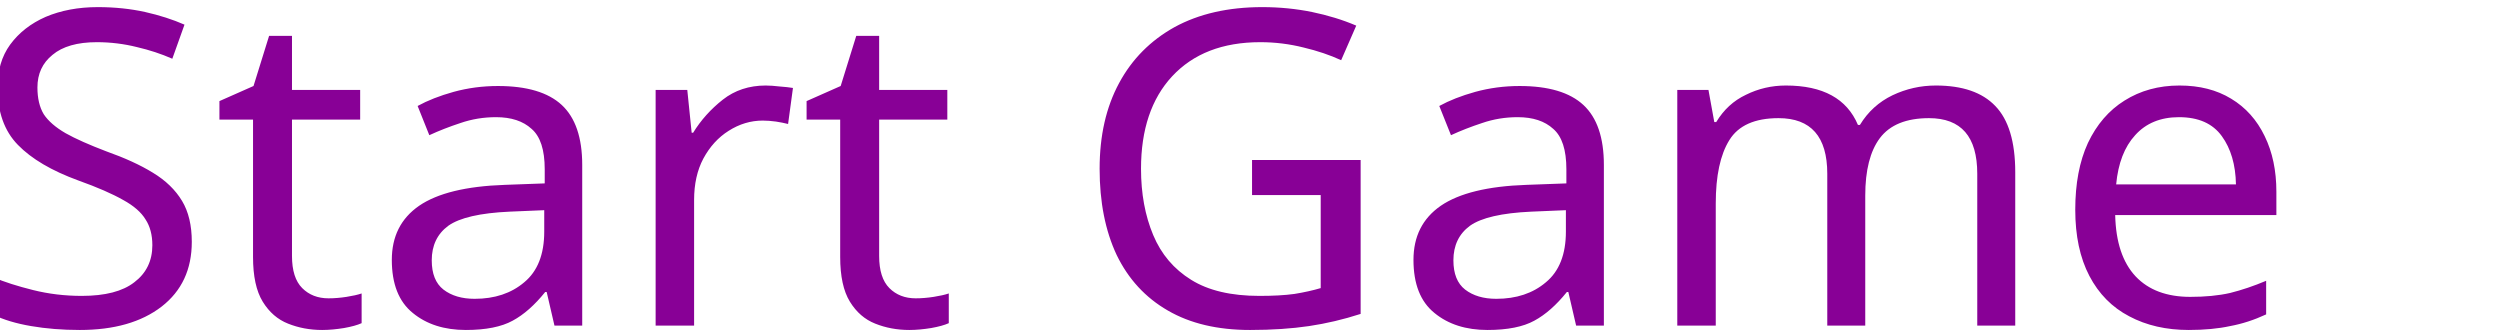
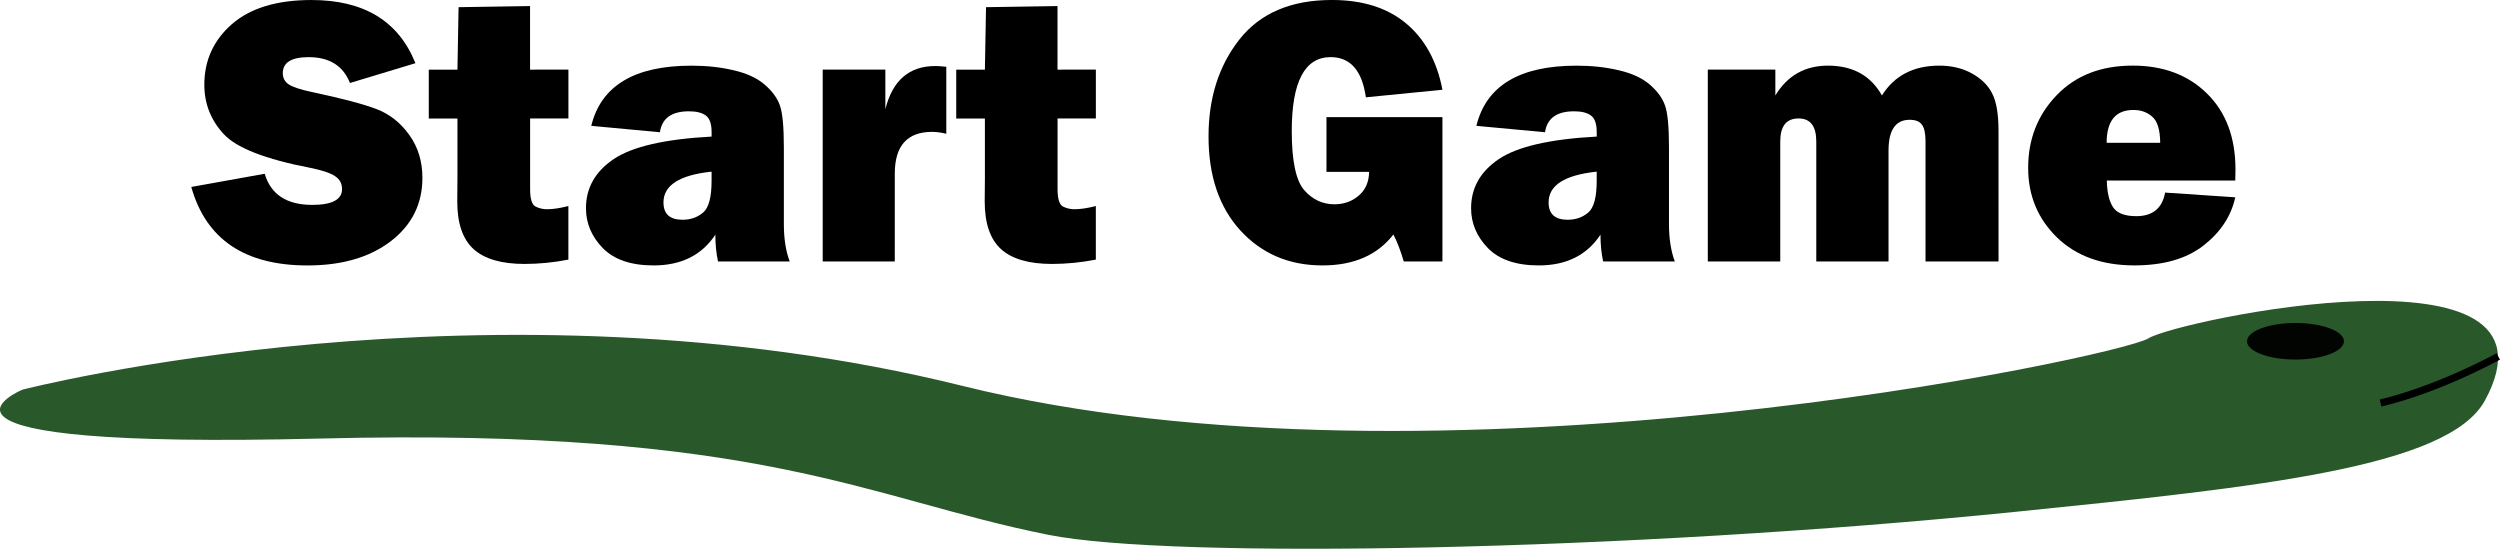
- <svg xmlns="http://www.w3.org/2000/svg" width="80.216mm" height="10.659mm" viewBox="0 0 80.216 10.659" version="1.1" id="svg822">
+ <svg xmlns="http://www.w3.org/2000/svg" width="91.312mm" height="20.044mm" viewBox="0 0 91.312 20.044" version="1.1" id="svg822">
  <defs id="defs816" />
-   <g id="layer1" transform="translate(-95.4163,-227.3927)">
-     <text xml:space="preserve" style="font-style:normal;font-weight:normal;font-size:3.881px;line-height:125%;font-family:sans-serif;letter-spacing:0px;word-spacing:0px;fill:#880096;fill-opacity:1;stroke:none;stroke-width:0.265px;stroke-linecap:butt;stroke-linejoin:miter;stroke-opacity:1;" x="94.493" y="237.838" id="text819">
-       <tspan id="tspan817" x="94.493" y="237.838" style="font-size:14.111px;stroke-width:0.265px;stroke:none;stroke-opacity:1;fill:#880096;fill-opacity:1;">Start Game</tspan>
-     </text>
+   <g id="layer1" transform="translate(-90.25223,-227.7256)">
+     <g transform="translate(0.09247526,-0.1619601)" aria-label="Start Game" style="font-style:normal;font-weight:normal;font-size:3.881px;line-height:125%;font-family:sans-serif;letter-spacing:0px;word-spacing:0px;fill:#000000;fill-opacity:1;stroke:none;stroke-width:0.265px;stroke-linecap:butt;stroke-linejoin:miter;stroke-opacity:1" id="text819">
+       <path d="m 97.148,234.716 2.68,-0.482 q 0.338,1.137 1.736,1.137 1.089,0 1.089,-0.579 0,-0.303 -0.255,-0.469 -0.248,-0.172 -0.896,-0.303 -2.474,-0.475 -3.176,-1.24 -0.703,-0.765 -0.703,-1.798 0,-1.33 1.006,-2.212 1.013,-0.882 2.908,-0.882 2.873,0 3.796,2.308 l -2.391,0.723 q -0.372,-0.944 -1.509,-0.944 -0.944,0 -0.944,0.586 0,0.262 0.214,0.407 0.214,0.145 0.827,0.276 1.688,0.358 2.398,0.634 0.71,0.276 1.185,0.944 0.475,0.661 0.475,1.564 0,1.426 -1.158,2.315 -1.158,0.882 -3.039,0.882 -3.438,0 -4.244,-2.866 z" style="font-style:normal;font-variant:normal;font-weight:normal;font-stretch:normal;font-size:14.111px;font-family:'Franklin Gothic Heavy';-inkscape-font-specification:'Franklin Gothic Heavy, ';stroke-width:0.265px" id="path814" />
+       <path d="m 110.921,230.43 v 1.785 h -1.399 v 2.584 q 0,0.531 0.2,0.634 0.2,0.097 0.413,0.097 0.331,0 0.785,-0.117 v 1.957 q -0.813,0.158 -1.599,0.158 -1.268,0 -1.867,-0.544 -0.593,-0.544 -0.593,-1.736 l 0.007,-0.82 v -2.212 h -1.047 v -1.785 h 1.047 l 0.041,-2.281 2.611,-0.041 v 2.322 z" style="font-style:normal;font-variant:normal;font-weight:normal;font-stretch:normal;font-size:14.111px;font-family:'Franklin Gothic Heavy';-inkscape-font-specification:'Franklin Gothic Heavy, ';stroke-width:0.265px" id="path816" />
+       <path d="m 119.003,237.437 h -2.618 q -0.097,-0.448 -0.097,-0.978 -0.744,1.123 -2.253,1.123 -1.24,0 -1.86,-0.634 -0.613,-0.634 -0.613,-1.454 0,-1.109 1.006,-1.791 1.013,-0.689 3.583,-0.827 v -0.158 q 0,-0.462 -0.214,-0.613 -0.207,-0.152 -0.613,-0.152 -0.951,0 -1.061,0.765 l -2.508,-0.234 q 0.537,-2.198 3.659,-2.198 0.847,0 1.557,0.172 0.71,0.165 1.123,0.524 0.413,0.358 0.551,0.758 0.145,0.4 0.145,1.537 v 2.797 q 0,0.799 0.214,1.364 z m -2.853,-3.28 q -1.757,0.186 -1.757,1.123 0,0.634 0.696,0.634 0.441,0 0.751,-0.262 0.31,-0.262 0.31,-1.158 z" style="font-style:normal;font-variant:normal;font-weight:normal;font-stretch:normal;font-size:14.111px;font-family:'Franklin Gothic Heavy';-inkscape-font-specification:'Franklin Gothic Heavy, ';stroke-width:0.265px" id="path818" />
+       <path d="m 122.841,237.437 h -2.632 v -7.007 h 2.288 v 1.447 q 0.393,-1.578 1.826,-1.578 0.145,0 0.4,0.028 v 2.446 q -0.289,-0.069 -0.517,-0.069 -1.364,0 -1.364,1.523 z" style="font-style:normal;font-variant:normal;font-weight:normal;font-stretch:normal;font-size:14.111px;font-family:'Franklin Gothic Heavy';-inkscape-font-specification:'Franklin Gothic Heavy, ';stroke-width:0.265px" id="path820" />
+       <path d="m 130.186,230.43 v 1.785 h -1.399 v 2.584 q 0,0.531 0.2,0.634 0.2,0.097 0.413,0.097 0.331,0 0.785,-0.117 v 1.957 q -0.813,0.158 -1.599,0.158 -1.268,0 -1.867,-0.544 -0.593,-0.544 -0.593,-1.736 l 0.007,-0.82 v -2.212 h -1.047 v -1.785 h 1.047 l 0.041,-2.281 2.611,-0.041 v 2.322 z" style="font-style:normal;font-variant:normal;font-weight:normal;font-stretch:normal;font-size:14.111px;font-family:'Franklin Gothic Heavy';-inkscape-font-specification:'Franklin Gothic Heavy, ';stroke-width:0.265px" id="path822" />
+       <path d="m 142.844,232.166 v 5.271 h -1.412 q -0.172,-0.586 -0.379,-0.985 -0.875,1.13 -2.591,1.13 -1.819,0 -2.99,-1.268 -1.171,-1.275 -1.171,-3.445 0,-2.108 1.13,-3.542 1.137,-1.44 3.376,-1.44 1.681,0 2.708,0.854 1.027,0.854 1.33,2.425 l -2.797,0.276 q -0.207,-1.468 -1.288,-1.468 -1.419,0 -1.419,2.701 0,1.633 0.455,2.157 0.455,0.517 1.102,0.517 0.524,0 0.889,-0.317 0.372,-0.317 0.379,-0.868 h -1.557 v -1.998 z" style="font-style:normal;font-variant:normal;font-weight:normal;font-stretch:normal;font-size:14.111px;font-family:'Franklin Gothic Heavy';-inkscape-font-specification:'Franklin Gothic Heavy, ';stroke-width:0.265px" id="path824" />
+       <path d="m 151.332,237.437 h -2.618 q -0.097,-0.448 -0.097,-0.978 -0.744,1.123 -2.253,1.123 -1.24,0 -1.86,-0.634 -0.613,-0.634 -0.613,-1.454 0,-1.109 1.006,-1.791 1.013,-0.689 3.583,-0.827 v -0.158 q 0,-0.462 -0.214,-0.613 -0.207,-0.152 -0.613,-0.152 -0.951,0 -1.061,0.765 l -2.508,-0.234 q 0.537,-2.198 3.659,-2.198 0.848,0 1.557,0.172 0.71,0.165 1.123,0.524 0.413,0.358 0.551,0.758 0.145,0.4 0.145,1.537 v 2.797 q 0,0.799 0.214,1.364 z m -2.853,-3.28 q -1.757,0.186 -1.757,1.123 0,0.634 0.696,0.634 0.441,0 0.751,-0.262 0.31,-0.262 0.31,-1.158 z" style="font-style:normal;font-variant:normal;font-weight:normal;font-stretch:normal;font-size:14.111px;font-family:'Franklin Gothic Heavy';-inkscape-font-specification:'Franklin Gothic Heavy, ';stroke-width:0.265px" id="path826" />
+       <path d="m 163.156,237.437 h -2.667 v -4.382 q 0,-0.441 -0.131,-0.613 -0.124,-0.179 -0.448,-0.179 -0.772,0 -0.772,1.123 v 4.051 h -2.639 v -4.382 q 0,-0.841 -0.648,-0.841 -0.668,0 -0.668,0.841 v 4.382 h -2.646 v -7.007 h 2.467 v 0.944 q 0.661,-1.089 1.922,-1.089 1.357,0 1.971,1.089 0.682,-1.089 2.095,-1.089 0.675,0 1.185,0.282 0.517,0.282 0.744,0.73 0.234,0.441 0.234,1.371 z" style="font-style:normal;font-variant:normal;font-weight:normal;font-stretch:normal;font-size:14.111px;font-family:'Franklin Gothic Heavy';-inkscape-font-specification:'Franklin Gothic Heavy, ';stroke-width:0.265px" id="path828" />
+       <path d="m 169.24,234.922 2.563,0.172 q -0.227,1.034 -1.164,1.764 -0.93,0.723 -2.522,0.723 -1.771,0 -2.825,-1.02 -1.054,-1.027 -1.054,-2.542 0,-1.571 1.04,-2.653 1.04,-1.082 2.777,-1.082 1.681,0 2.715,1.02 1.04,1.02 1.04,2.777 0,0.145 -0.007,0.4 h -4.692 q 0.014,0.661 0.234,0.985 0.22,0.317 0.841,0.317 0.896,0 1.054,-0.861 z m -0.179,-1.819 q -0.007,-0.71 -0.289,-0.951 -0.276,-0.248 -0.689,-0.248 -0.978,0 -0.978,1.199 z" style="font-style:normal;font-variant:normal;font-weight:normal;font-stretch:normal;font-size:14.111px;font-family:'Franklin Gothic Heavy';-inkscape-font-specification:'Franklin Gothic Heavy, ';stroke-width:0.265px" id="path830" />
+     </g>
+     <path style="fill:#29582b;fill-opacity:1;fill-rule:evenodd;stroke:none;stroke-width:0.265px;stroke-linecap:butt;stroke-linejoin:miter;stroke-opacity:1" d="m 91.075,241.957 c 0,0 17.105,-4.41 34.344,-0.134 17.239,4.276 42.229,-1.069 43.298,-1.737 1.069,-0.668 15.571,-3.721 12.294,2.272 -1.327,2.427 -8.156,3.151 -17.143,4.062 -14.235,1.442 -30.832,1.738 -35.32,0.841 -6.682,-1.336 -10.41,-3.918 -26.58,-3.518 -16.17,0.401 -10.893,-1.786 -10.893,-1.786 z" id="path838" />
+     <ellipse style="opacity:1;fill:#020402;fill-opacity:1;fill-rule:nonzero;stroke:none;stroke-width:2.646;stroke-linecap:butt;stroke-linejoin:miter;stroke-miterlimit:4;stroke-dasharray:none;stroke-dashoffset:0;stroke-opacity:1" id="path840" cx="174.094" cy="240.19" rx="1.771" ry="0.668" />
+     <path style="fill:none;fill-rule:evenodd;stroke:#000000;stroke-width:0.265px;stroke-linecap:butt;stroke-linejoin:miter;stroke-opacity:1" d="m 181.5,240.745 c 0,0 -2.126,1.181 -4.299,1.701" id="path842" />
  </g>
</svg>
